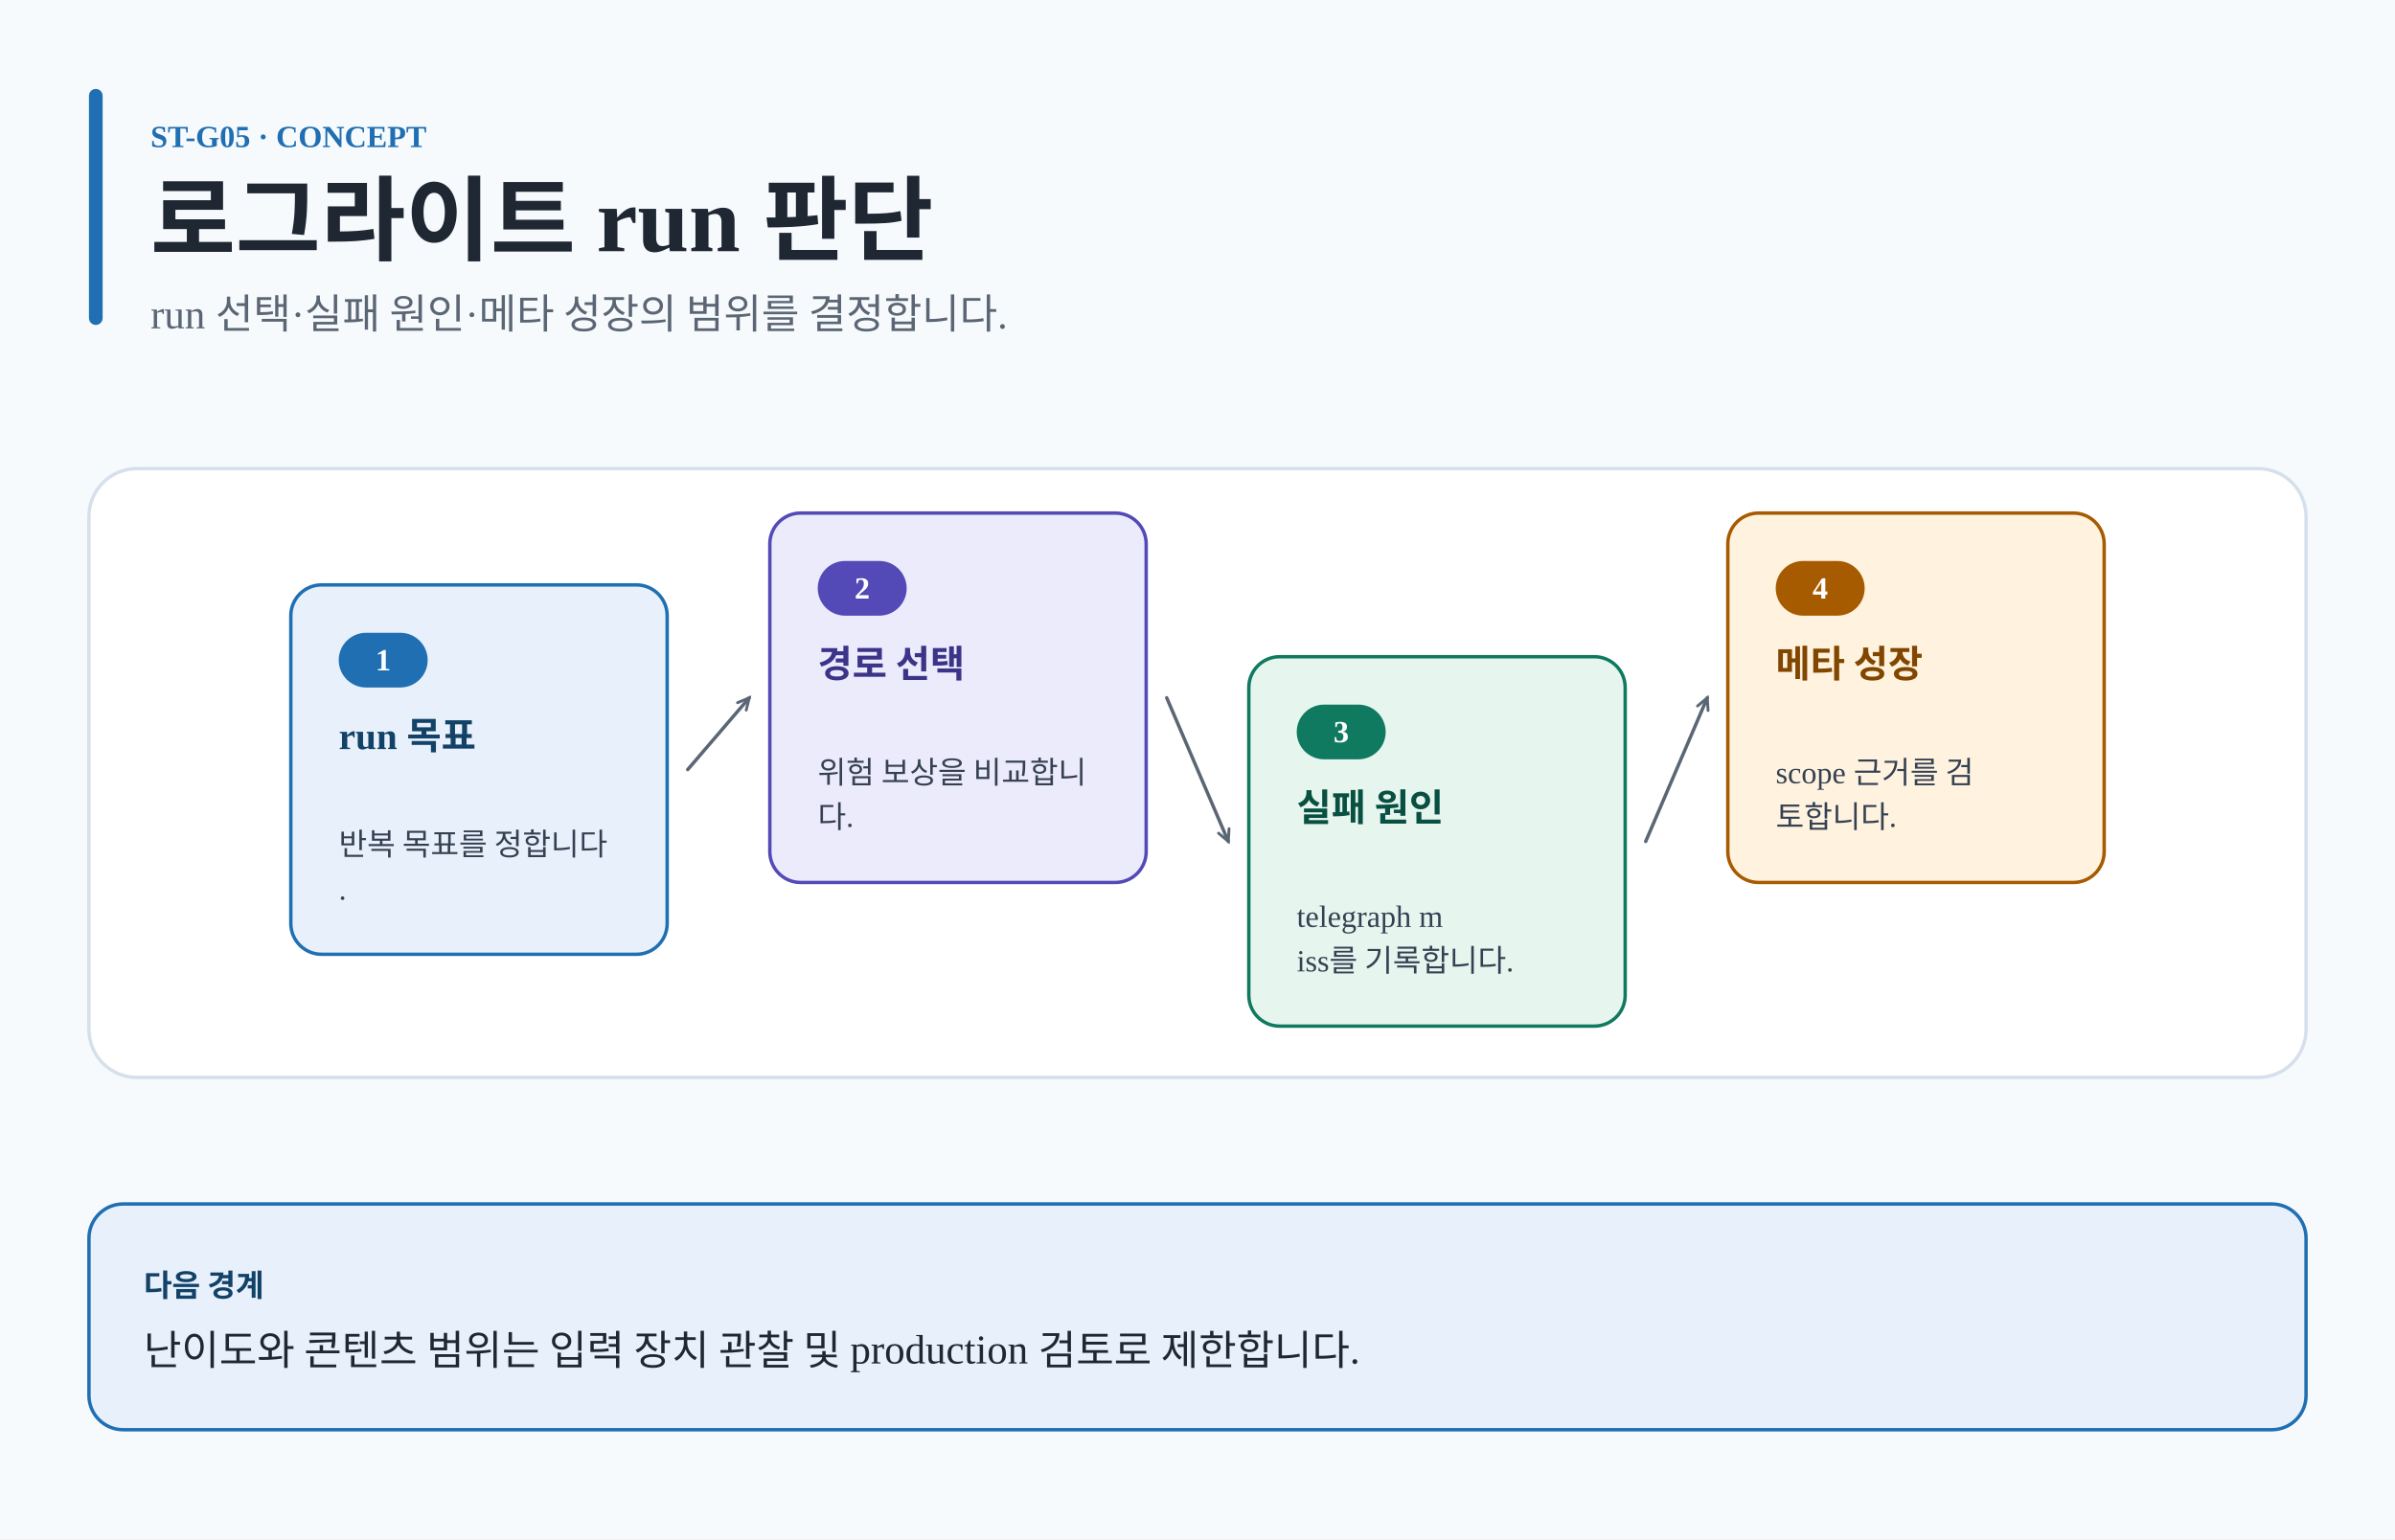
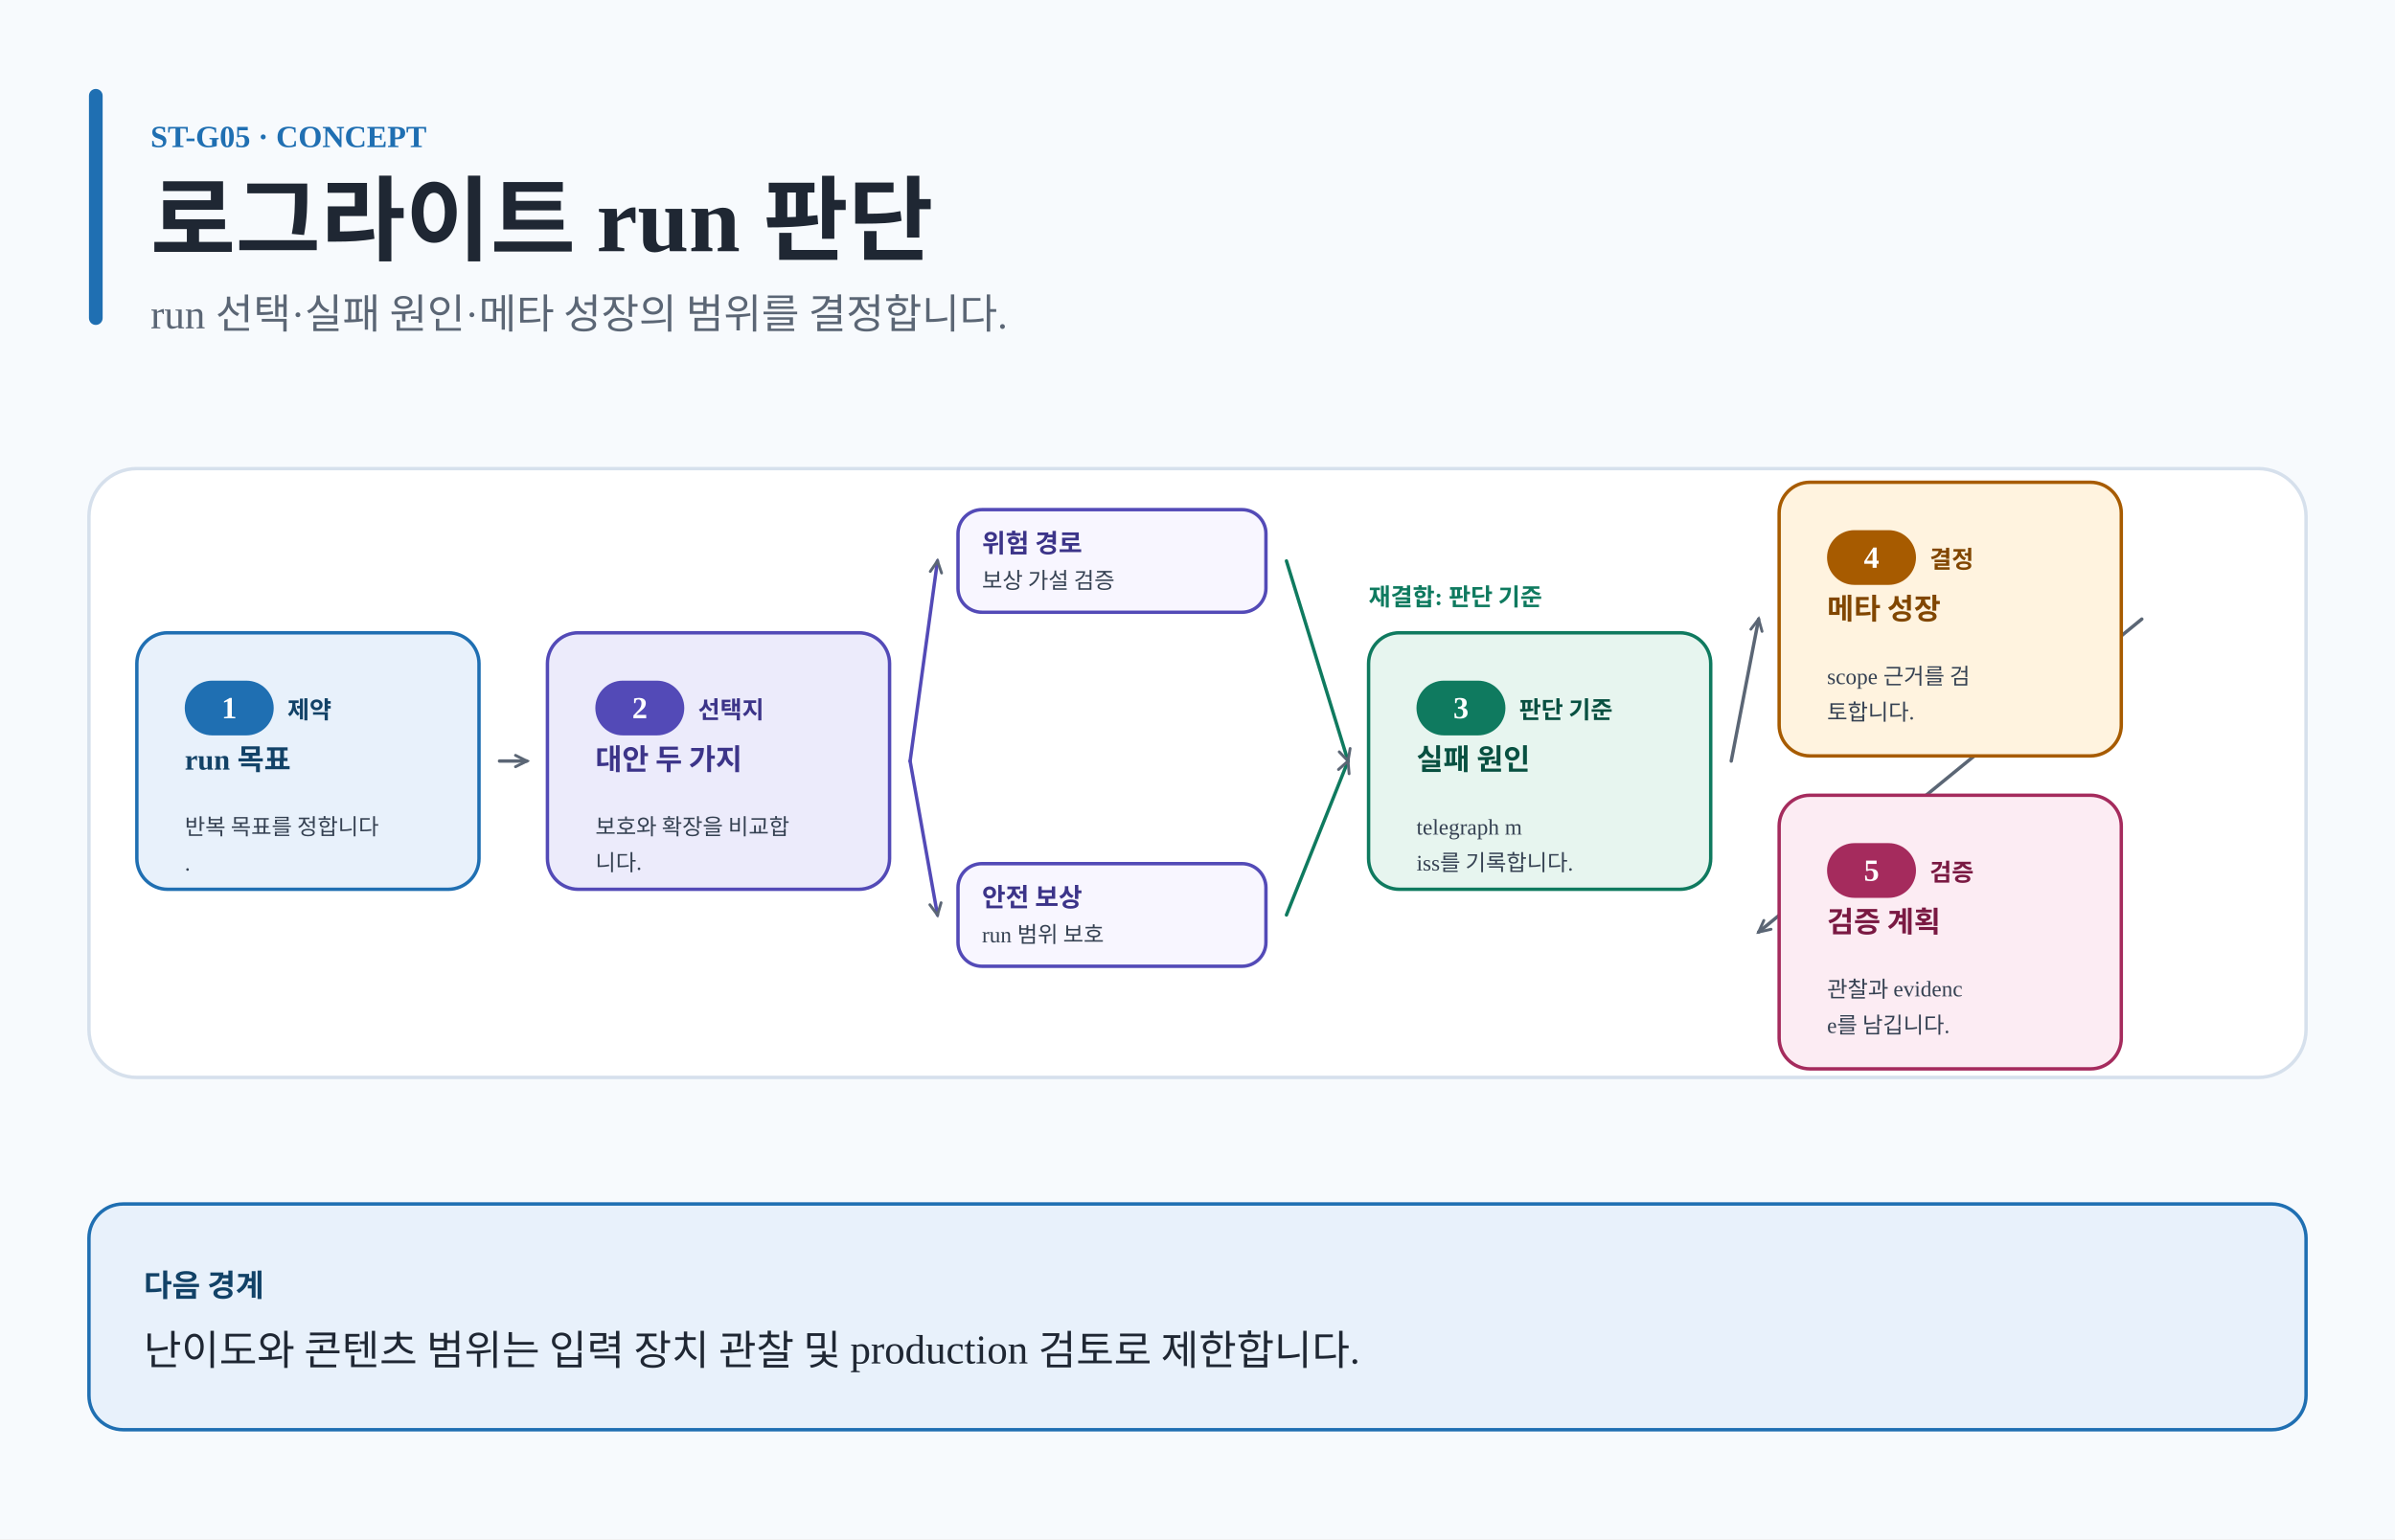
<svg xmlns="http://www.w3.org/2000/svg" viewBox="0 0 1400 900" width="1400" height="900" role="img" aria-label="PC 콘솔 액션 로그라이트 콘셉트의 run loop와 성장 흐름">
  <defs>
    <marker id="open-arrow" viewBox="0 0 12 12" refX="10" refY="6" markerWidth="10" markerHeight="10" markerUnits="userSpaceOnUse" orient="auto">
      <path d="M 2 2 L 10 6 L 2 10" fill="none" stroke="#5B6675" stroke-width="2" stroke-linecap="round" />
    </marker>
  </defs>
  <rect width="1400" height="900" fill="#F7FAFD" />
  <rect x="52" y="52" width="8" height="138" rx="4" fill="#1F6FB2" />
  <text x="88" y="86" fill="#1F6FB2" font-size="18" font-weight="700">ST-G05 · CONCEPT</text>
  <text x="88" y="148" fill="#1F2733" font-size="54" font-weight="700">로그라이트 run 판단</text>
  <text x="88" y="192" fill="#5B6675" font-size="24">run 선택·실패 원인·메타 성장의 범위를 결정합니다.</text>
  <rect x="52" y="274" width="1296" height="356" rx="28" fill="#FFFFFF" stroke="#D6E0EC" stroke-width="2" />
-   <path d="M 402 450 L 438 408" fill="none" stroke="#5B6675" stroke-width="2" stroke-linecap="round" marker-end="url(#open-arrow)" />
-   <path d="M 682 408 L 718 492" fill="none" stroke="#5B6675" stroke-width="2" stroke-linecap="round" marker-end="url(#open-arrow)" />
-   <path d="M 962 492 L 998 408" fill="none" stroke="#5B6675" stroke-width="2" stroke-linecap="round" marker-end="url(#open-arrow)" />
+   <path d="M 292 445 L 308 445" fill="none" stroke="#5B6675" stroke-width="2" stroke-linecap="round" marker-end="url(#open-arrow)" />
+   <path d="M 1012 445 L 1028 362" fill="none" stroke="#5B6675" stroke-width="2" stroke-linecap="round" marker-end="url(#open-arrow)" />
+   <path d="M 1252 362 L 1028 545" fill="none" stroke="#5B6675" stroke-width="2" stroke-linecap="round" marker-end="url(#open-arrow)" />
+   <path class="decision-branch" d="M 532 445 L 548 328" fill="none" stroke="#534AB7" stroke-width="2" stroke-linecap="round" marker-end="url(#open-arrow)" />
+   <g class="decision-branch" aria-label="선택지 1: 위험 경로">
+     <rect x="560" y="298" width="180" height="60" rx="14" fill="#F8F6FF" stroke="#534AB7" stroke-width="2" />
+     <text x="574" y="323" fill="#3C3489" font-size="15" font-weight="700">위험 경로</text>
+     <text x="574" y="344" fill="#354152" font-size="13">보상 가설 검증</text>
+   </g>
+   <path class="decision-branch" d="M 752 328 L 788 445" fill="none" stroke="#0F7A5F" stroke-width="2" stroke-linecap="round" marker-end="url(#open-arrow)" />
+   <path class="decision-branch" d="M 532 445 L 548 535" fill="none" stroke="#534AB7" stroke-width="2" stroke-linecap="round" marker-end="url(#open-arrow)" />
+   <g class="decision-branch" aria-label="선택지 2: 안전 보상">
+     <rect x="560" y="505" width="180" height="60" rx="14" fill="#F8F6FF" stroke="#534AB7" stroke-width="2" />
+     <text x="574" y="530" fill="#3C3489" font-size="15" font-weight="700">안전 보상</text>
+     <text x="574" y="551" fill="#354152" font-size="13">run 범위 보호</text>
+   </g>
+   <path class="decision-branch" d="M 752 535 L 788 445" fill="none" stroke="#0F7A5F" stroke-width="2" stroke-linecap="round" marker-end="url(#open-arrow)" />
+   <text x="800" y="354" fill="#0F7A5F" font-size="14" font-weight="700">재결합: 판단 기준</text>
  <g aria-label="읽기 순서 1: run 목표">
-     <rect x="170" y="342" width="220" height="216" rx="18" fill="#E8F1FB" stroke="#1F6FB2" stroke-width="2" />
-     <rect x="198" y="370" width="52" height="32" rx="16" fill="#1F6FB2" />
-     <text x="224" y="392" text-anchor="middle" fill="#FFFFFF" font-size="18" font-weight="700">1</text>
-     <text x="198" y="438" fill="#124267" font-size="22" font-weight="700">run 목표</text>
-     <text x="198" y="500" fill="#354152" font-size="18" font-weight="400">반복 목표를 정합니다</text>
-     <text x="198" y="526" fill="#354152" font-size="18" font-weight="400">.</text>
+     <rect x="80" y="370" width="200" height="150" rx="18" fill="#E8F1FB" stroke="#1F6FB2" stroke-width="2" />
+     <rect x="108" y="398" width="52" height="32" rx="16" fill="#1F6FB2" />
+     <text x="134" y="420" text-anchor="middle" fill="#FFFFFF" font-size="18" font-weight="700">1</text>
+     <text x="168" y="420" fill="#124267" font-size="14" font-weight="700">제약</text>
+     <text x="108" y="450" fill="#124267" font-size="17" font-weight="700">run 목표</text>
+     <text x="108" y="488" fill="#354152" font-size="13" font-weight="400">반복 목표를 정합니다</text>
+     <text x="108" y="509" fill="#354152" font-size="13" font-weight="400">.</text>
  </g>
-   <g aria-label="읽기 순서 2: 경로 선택">
-     <rect x="450" y="300" width="220" height="216" rx="18" fill="#ECEBFB" stroke="#534AB7" stroke-width="2" />
-     <rect x="478" y="328" width="52" height="32" rx="16" fill="#534AB7" />
-     <text x="504" y="350" text-anchor="middle" fill="#FFFFFF" font-size="18" font-weight="700">2</text>
-     <text x="478" y="396" fill="#3C3489" font-size="22" font-weight="700">경로 선택</text>
-     <text x="478" y="458" fill="#354152" font-size="18" font-weight="400">위험 보상을 비교합니</text>
-     <text x="478" y="484" fill="#354152" font-size="18" font-weight="400">다.</text>
+   <g aria-label="읽기 순서 2: 대안 두 가지">
+     <rect x="320" y="370" width="200" height="150" rx="18" fill="#ECEBFB" stroke="#534AB7" stroke-width="2" />
+     <rect x="348" y="398" width="52" height="32" rx="16" fill="#534AB7" />
+     <text x="374" y="420" text-anchor="middle" fill="#FFFFFF" font-size="18" font-weight="700">2</text>
+     <text x="408" y="420" fill="#3C3489" font-size="14" font-weight="700">선택지</text>
+     <text x="348" y="450" fill="#3C3489" font-size="17" font-weight="700">대안 두 가지</text>
+     <text x="348" y="488" fill="#354152" font-size="13" font-weight="400">보호와 확장을 비교합</text>
+     <text x="348" y="509" fill="#354152" font-size="13" font-weight="400">니다.</text>
  </g>
  <g aria-label="읽기 순서 3: 실패 원인">
-     <rect x="730" y="384" width="220" height="216" rx="18" fill="#E7F5EF" stroke="#0F7A5F" stroke-width="2" />
-     <rect x="758" y="412" width="52" height="32" rx="16" fill="#0F7A5F" />
-     <text x="784" y="434" text-anchor="middle" fill="#FFFFFF" font-size="18" font-weight="700">3</text>
-     <text x="758" y="480" fill="#085041" font-size="22" font-weight="700">실패 원인</text>
-     <text x="758" y="542" fill="#354152" font-size="18" font-weight="400">telegraph m</text>
-     <text x="758" y="568" fill="#354152" font-size="18" font-weight="400">iss를 기록합니다.</text>
+     <rect x="800" y="370" width="200" height="150" rx="18" fill="#E7F5EF" stroke="#0F7A5F" stroke-width="2" />
+     <rect x="828" y="398" width="52" height="32" rx="16" fill="#0F7A5F" />
+     <text x="854" y="420" text-anchor="middle" fill="#FFFFFF" font-size="18" font-weight="700">3</text>
+     <text x="888" y="420" fill="#085041" font-size="14" font-weight="700">판단 기준</text>
+     <text x="828" y="450" fill="#085041" font-size="17" font-weight="700">실패 원인</text>
+     <text x="828" y="488" fill="#354152" font-size="13" font-weight="400">telegraph m</text>
+     <text x="828" y="509" fill="#354152" font-size="13" font-weight="400">iss를 기록합니다.</text>
  </g>
  <g aria-label="읽기 순서 4: 메타 성장">
-     <rect x="1010" y="300" width="220" height="216" rx="18" fill="#FFF3DF" stroke="#A75B00" stroke-width="2" />
-     <rect x="1038" y="328" width="52" height="32" rx="16" fill="#A75B00" />
-     <text x="1064" y="350" text-anchor="middle" fill="#FFFFFF" font-size="18" font-weight="700">4</text>
-     <text x="1038" y="396" fill="#814600" font-size="22" font-weight="700">메타 성장</text>
-     <text x="1038" y="458" fill="#354152" font-size="18" font-weight="400">scope 근거를 검</text>
-     <text x="1038" y="484" fill="#354152" font-size="18" font-weight="400">토합니다.</text>
+     <rect x="1040" y="282" width="200" height="160" rx="18" fill="#FFF3DF" stroke="#A75B00" stroke-width="2" />
+     <rect x="1068" y="310" width="52" height="32" rx="16" fill="#A75B00" />
+     <text x="1094" y="332" text-anchor="middle" fill="#FFFFFF" font-size="18" font-weight="700">4</text>
+     <text x="1128" y="332" fill="#814600" font-size="14" font-weight="700">결정</text>
+     <text x="1068" y="362" fill="#814600" font-size="17" font-weight="700">메타 성장</text>
+     <text x="1068" y="400" fill="#354152" font-size="13" font-weight="400">scope 근거를 검</text>
+     <text x="1068" y="421" fill="#354152" font-size="13" font-weight="400">토합니다.</text>
+   </g>
+   <g aria-label="읽기 순서 5: 검증 계획">
+     <rect x="1040" y="465" width="200" height="160" rx="18" fill="#FCECF3" stroke="#A52B5D" stroke-width="2" />
+     <rect x="1068" y="493" width="52" height="32" rx="16" fill="#A52B5D" />
+     <text x="1094" y="515" text-anchor="middle" fill="#FFFFFF" font-size="18" font-weight="700">5</text>
+     <text x="1128" y="515" fill="#7A1942" font-size="14" font-weight="700">검증</text>
+     <text x="1068" y="545" fill="#7A1942" font-size="17" font-weight="700">검증 계획</text>
+     <text x="1068" y="583" fill="#354152" font-size="13" font-weight="400">관찰과 evidenc</text>
+     <text x="1068" y="604" fill="#354152" font-size="13" font-weight="400">e를 남깁니다.</text>
  </g>
  <rect x="52" y="704" width="1296" height="132" rx="20" fill="#E8F1FB" stroke="#1F6FB2" stroke-width="2" />
  <text x="84" y="758" fill="#124267" font-size="18" font-weight="700">다음 경계</text>
  <text x="84" y="798" fill="#1F2733" font-size="24">난이도와 콘텐츠 범위는 입력 장치 관찰 및 production 검토로 제한합니다.</text>
</svg>
